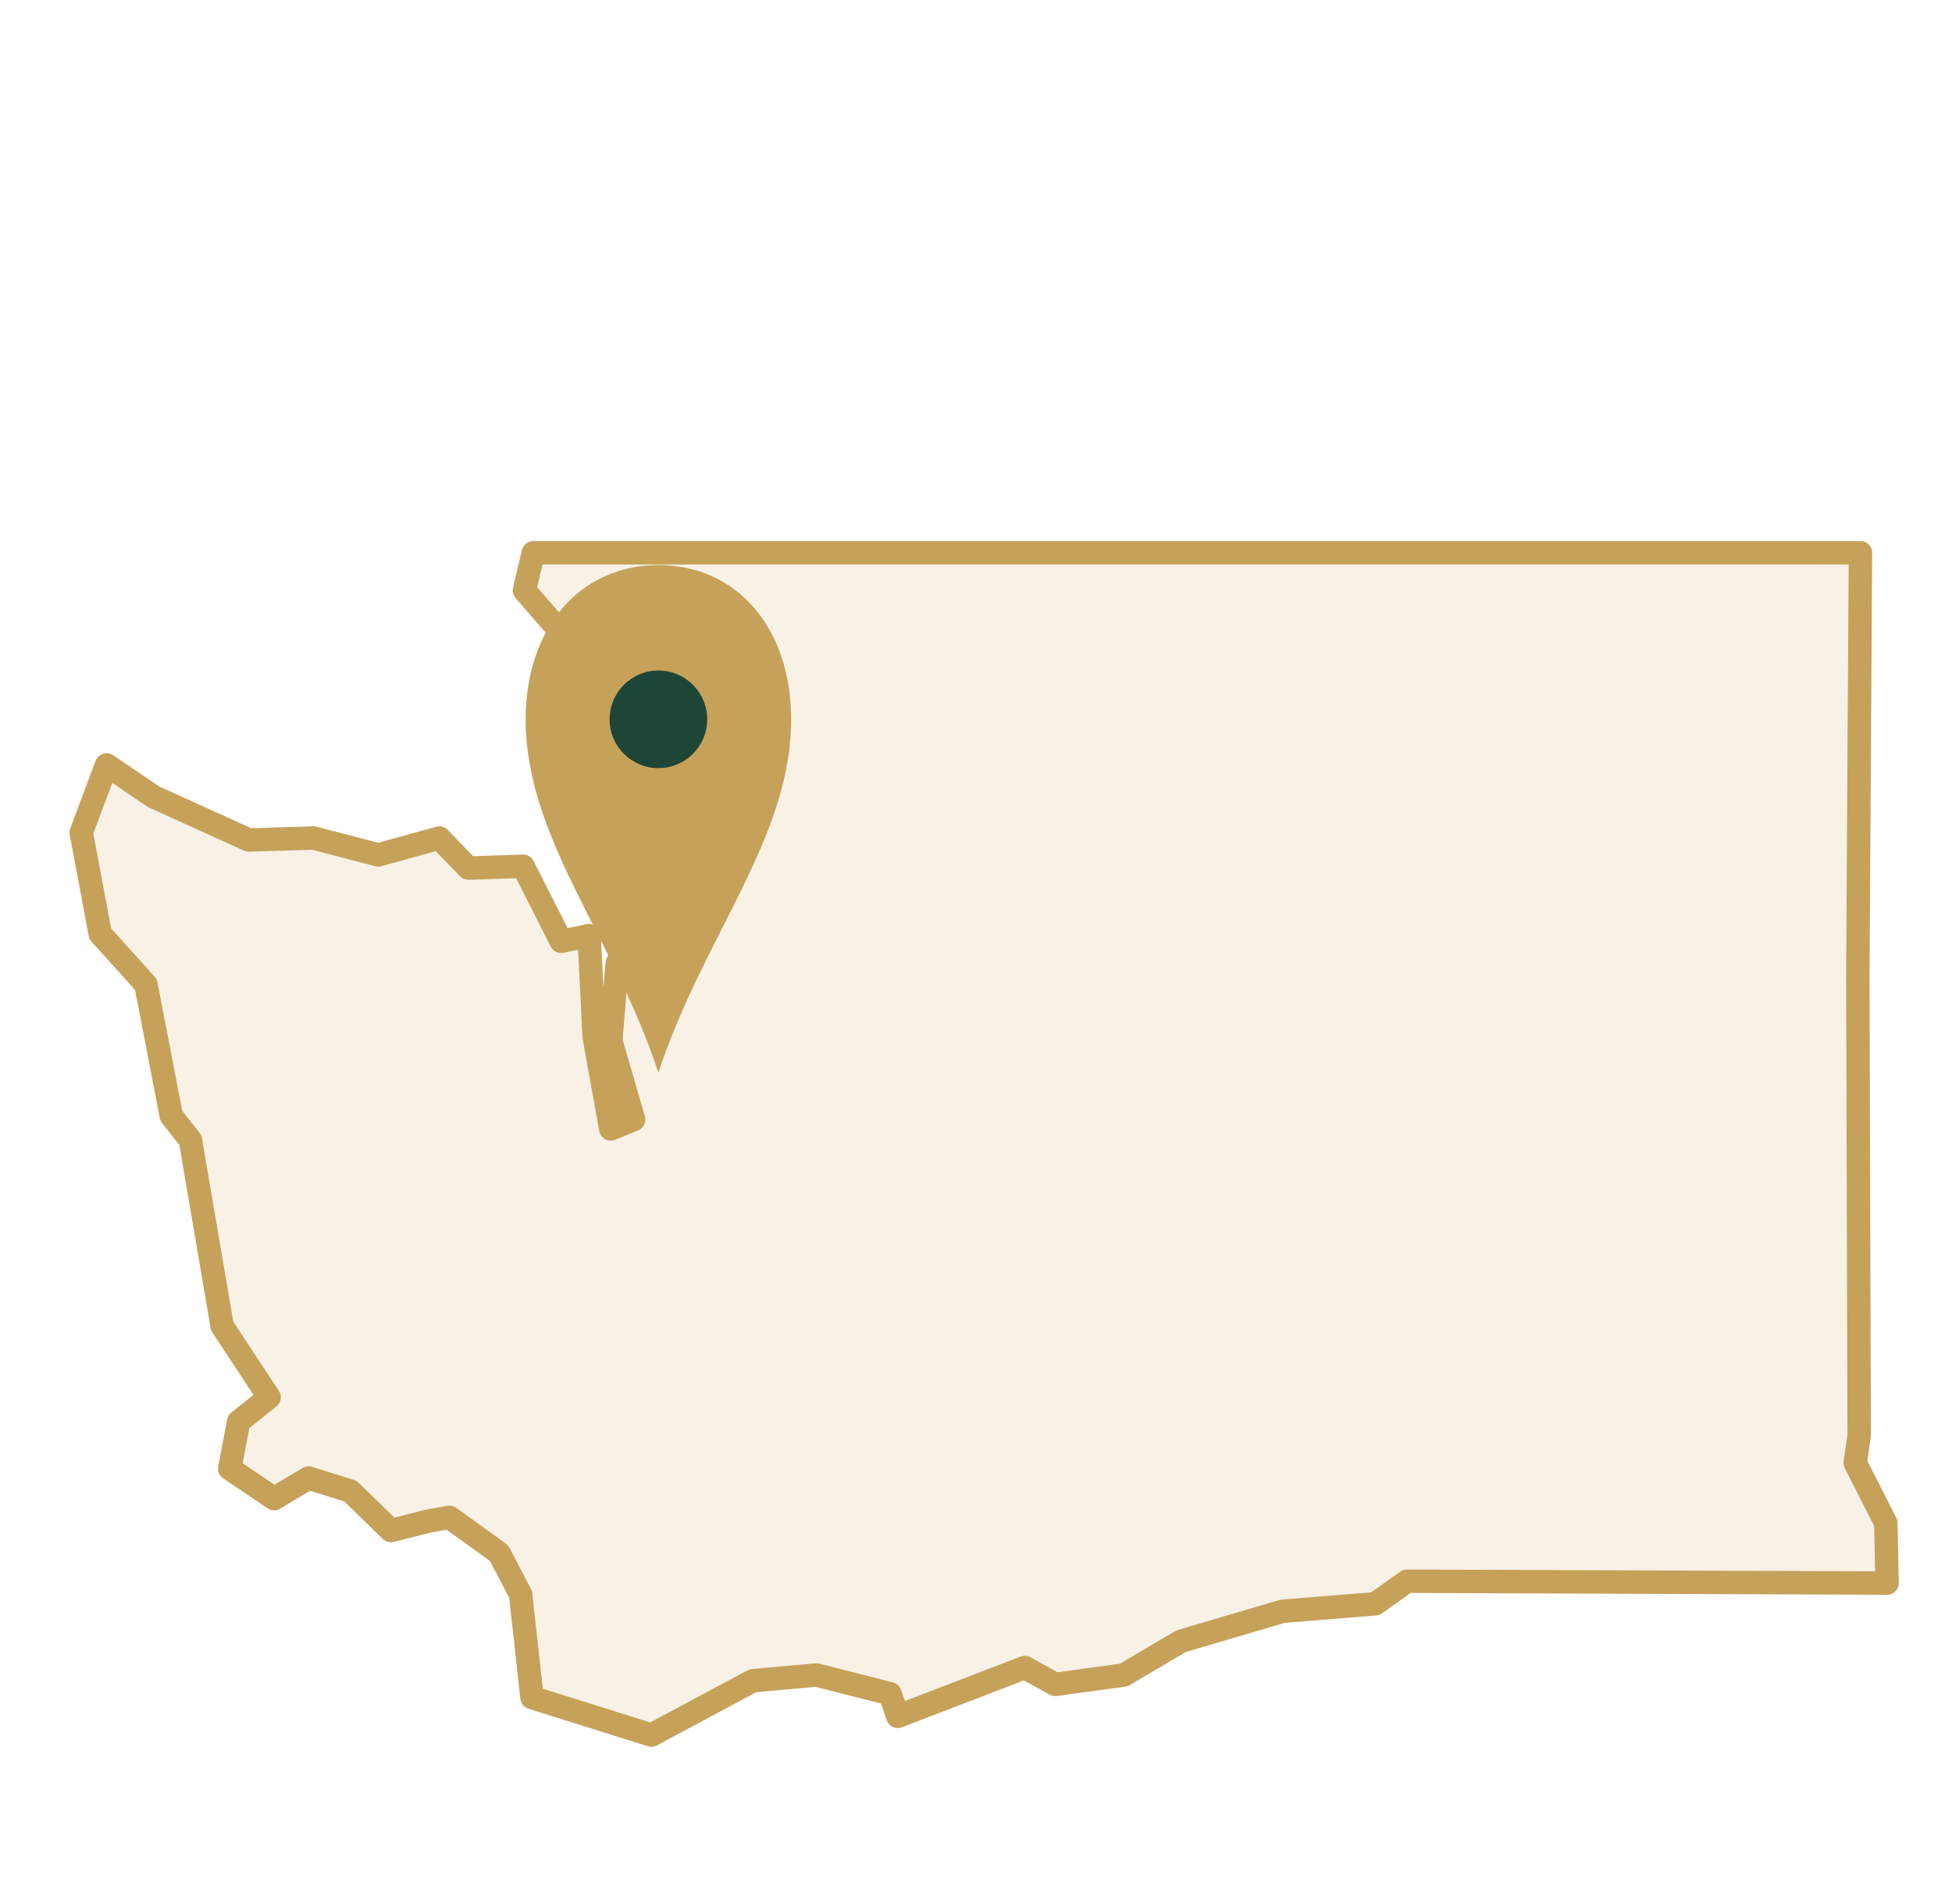
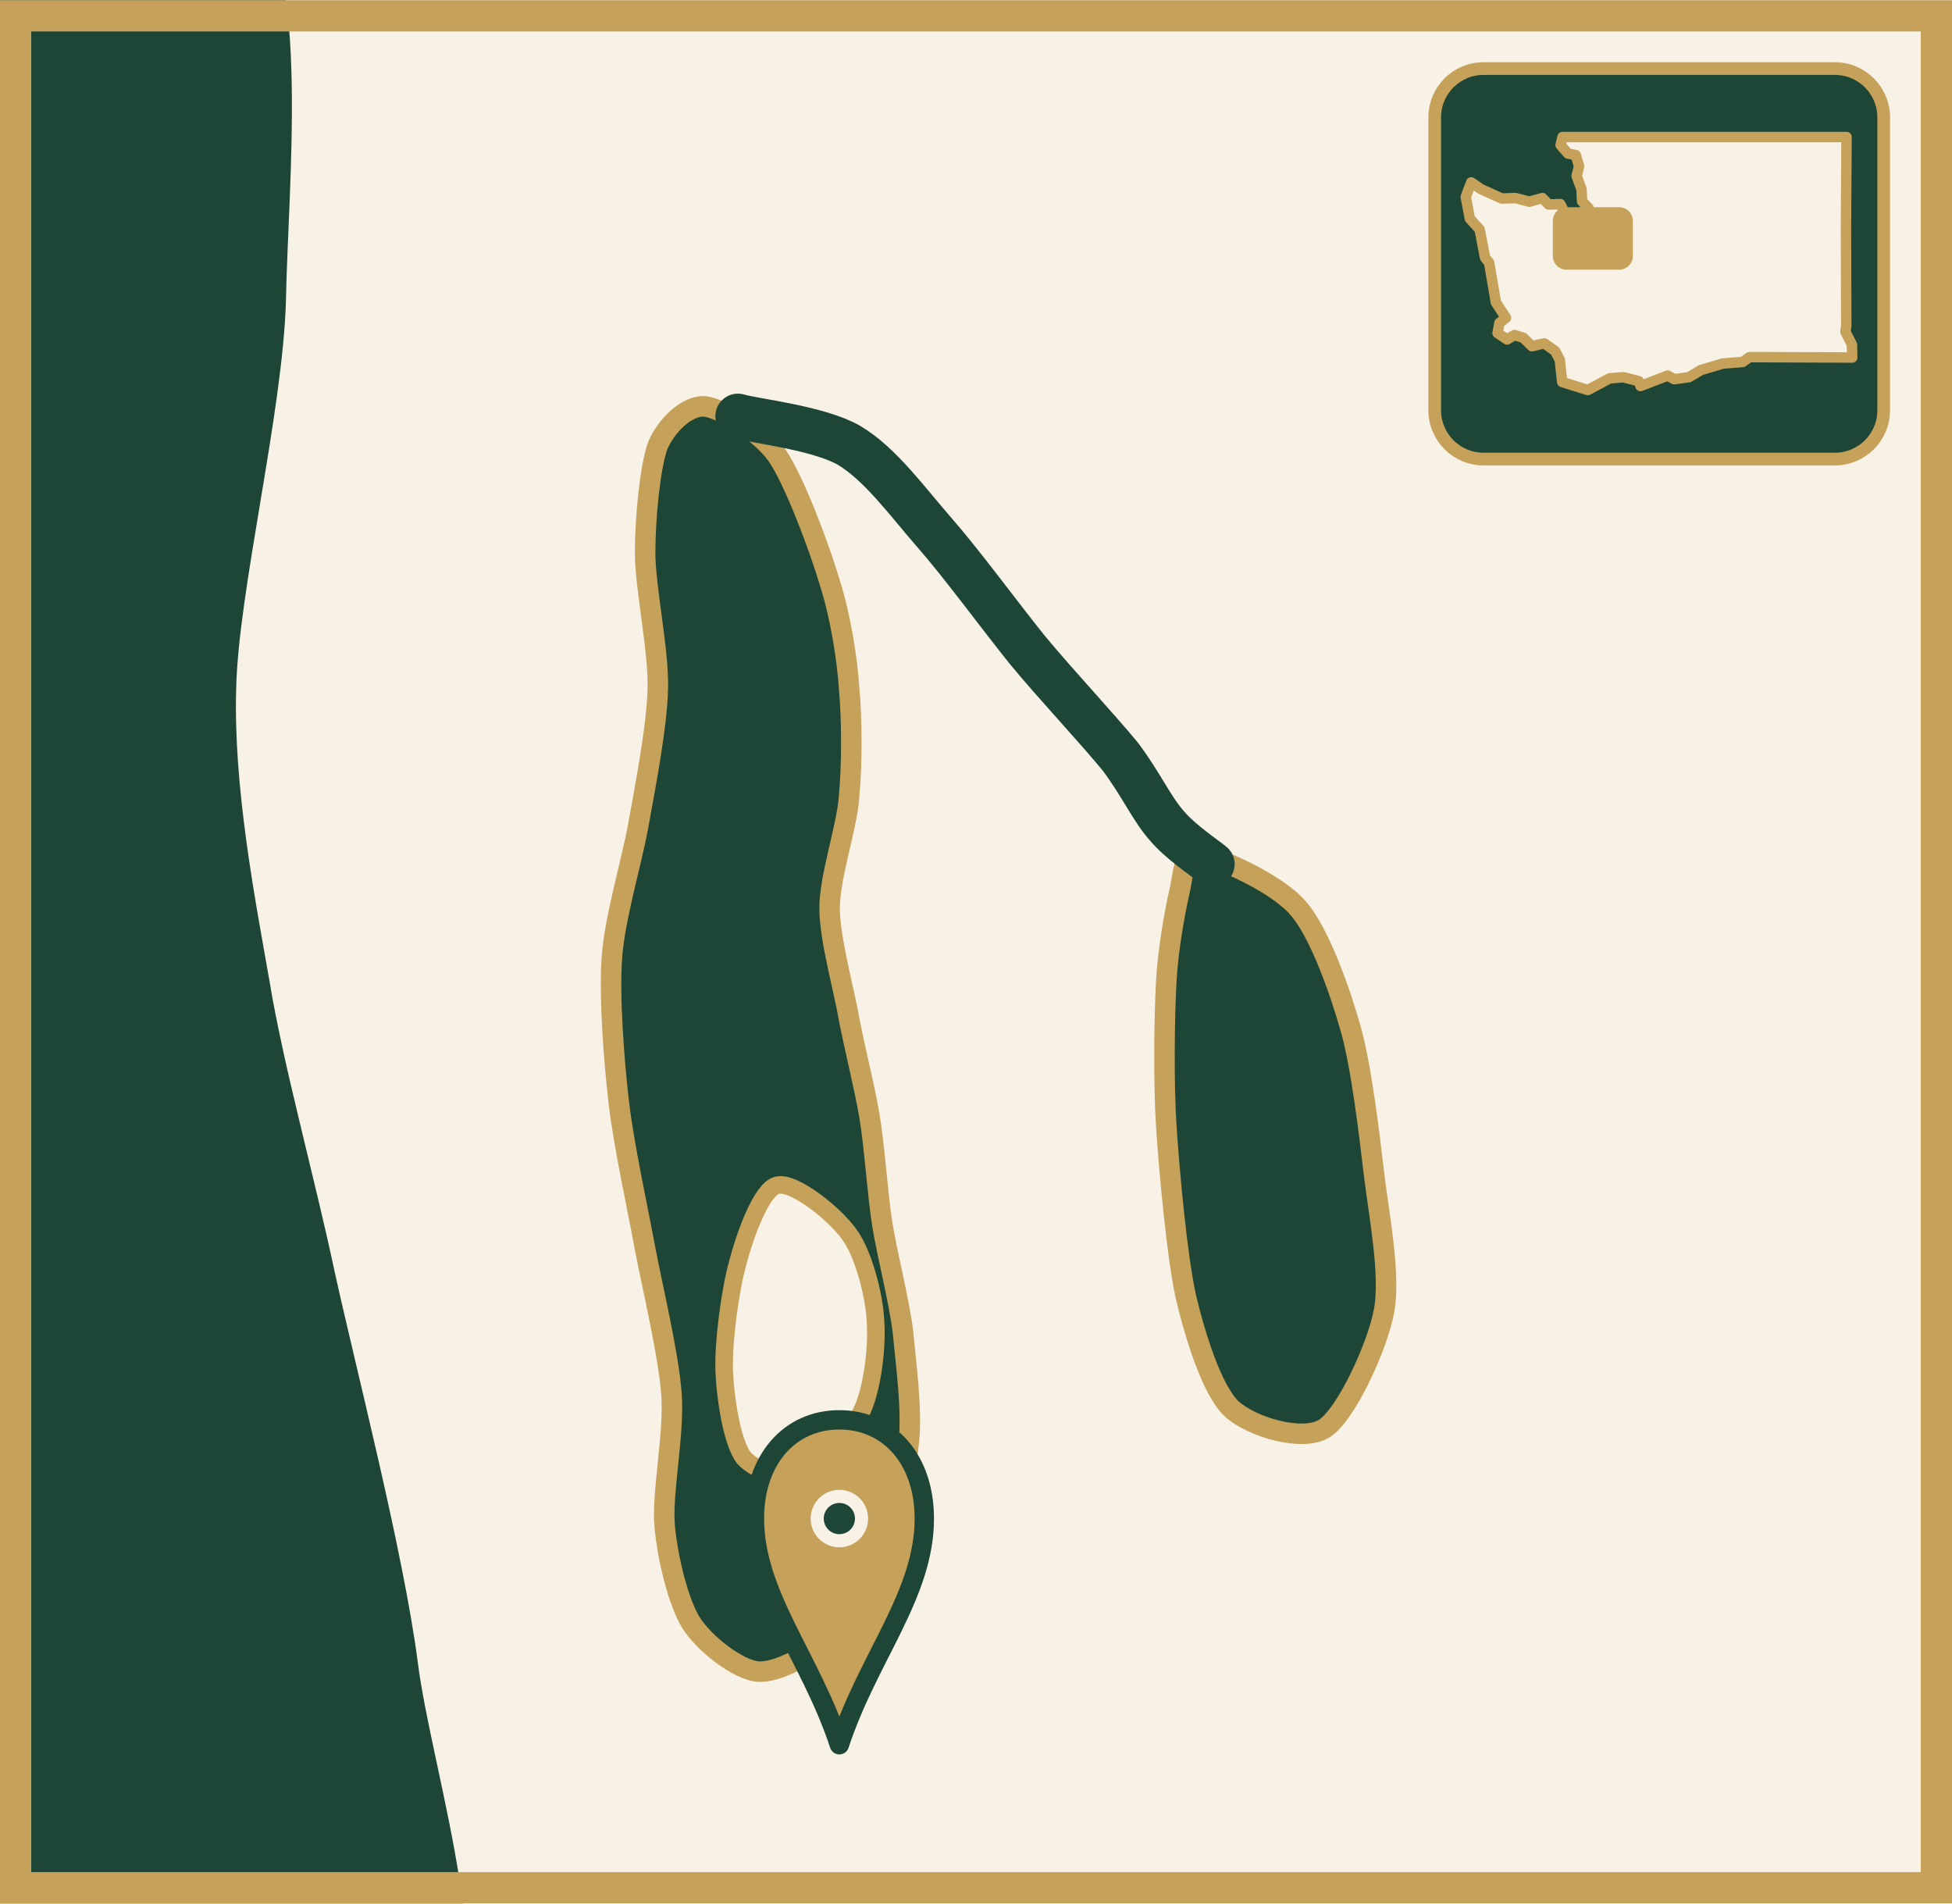
<svg xmlns="http://www.w3.org/2000/svg" viewBox="0 0 200 194.95" width="1200" height="1170">
-   <path fill="#f7f1e6" stroke="#c6a15a" stroke-width="2.4" stroke-linejoin="round" d="M190.62,56.60 190.35,100.05 190.49,146.96 190.09,149.84 193.22,155.99 193.35,162.14 144.16,161.95 140.91,164.26 131.41,165.03 121.00,168.10 115.14,171.56 108.12,172.52 105.00,170.79 91.98,175.79 91.20,173.48 83.66,171.56 77.15,172.14 66.74,177.71 54.51,173.87 53.34,163.30 51.13,159.07 46.05,155.41 43.84,155.80 40.06,156.76 35.90,152.72 31.61,151.38 28.09,153.49 23.54,150.42 24.45,145.61 27.57,143.11 22.76,135.81 19.51,116.77 17.55,114.28 14.95,100.82 10.27,95.63 8.32,85.25 10.92,78.33 15.73,81.59 25.49,86.02 32.13,85.82 38.76,87.55 45.01,85.82 48.00,88.90 53.60,88.71 57.50,96.40 60.36,95.82 60.88,106.20 62.58,115.62 64.92,114.66 62.58,106.59 63.23,98.70 67.13,90.63 64.01,87.36 63.75,81.59 61.40,75.25 62.58,70.64 61.01,65.25 57.24,64.49 53.73,60.45 54.64,56.60Z" />
-   <g transform="translate(67.46 109.86)">
-     <path fill="#c6a15a" d="M0,0 C-4.6,-14 -13.6,-24 -13.6,-36.2 C-13.6,-45.6 -8,-52 0,-52 C8,-52 13.6,-45.6 13.6,-36.2 C13.6,-24 4.6,-14 0,0 Z" />
-     <circle cx="0" cy="-36.2" r="5" fill="#1e4636" />
+   <defs>
+     <clipPath id="card">
+       <rect width="200" height="194.95" />
+     </clipPath>
+   </defs>
+   <g clip-path="url(#card)">
+     <rect width="200" height="194.95" fill="#f7f1e6" />
+     <path fill="#1e4636" d="M25.9,-9.2 C31.8,-3.6 29.5,19.3 29.3,30.7 C29.0,42.1 24.4,60.6 24.2,70.5 C23.9,80.5 26.1,91.9 27.6,100.4 C29.0,109.0 32.2,120.4 34.3,130.3 C36.5,140.3 41.3,158.8 42.8,170.2 C44.2,181.6 52.3,205.4 44.5,210.1 C36.6,214.7 -3.9,234.1 -12.0,202.9 C-20.1,171.8 -17.4,22.3 -12.0,-8.0 C-6.6,-38.3 20.0,-14.7 25.9,-9.2 Z" />
+     <path fill="#1e4636" stroke="#c6a15a" stroke-width="2.1" stroke-linejoin="round" d="M72.2,41.6 C73.9,41.8 77.8,44.1 79.6,46.6 C81.4,49.2 84.0,56.2 85.0,59.6 C86.1,63.0 86.8,67.4 87.0,70.5 C87.3,73.7 87.3,78.3 87.0,81.5 C86.8,84.7 85.0,89.7 85.0,93.0 C85.0,96.2 86.5,101.4 87.0,104.4 C87.6,107.5 88.6,111.4 89.1,114.4 C89.6,117.4 89.9,122.2 90.4,125.4 C90.9,128.5 92.1,133.1 92.5,136.3 C92.8,139.5 93.5,144.5 93.1,147.8 C92.8,151.1 91.2,156.4 90.1,159.2 C88.9,162.1 86.8,166.0 85.0,167.7 C83.2,169.4 79.6,171.4 77.6,171.2 C75.6,171.0 72.2,168.4 70.8,166.2 C69.5,164.1 68.4,159.6 68.1,156.3 C67.8,152.9 69.1,146.9 68.8,142.8 C68.5,138.7 66.9,132.1 66.1,127.9 C65.3,123.6 63.9,117.2 63.4,112.9 C62.9,108.6 62.4,102.0 62.7,98.0 C63.0,93.9 64.7,88.4 65.4,84.5 C66.1,80.6 67.3,74.5 67.4,70.5 C67.5,66.6 66.1,60.2 66.1,56.6 C66.1,53.0 66.6,47.8 67.4,45.6 C68.3,43.5 70.4,41.5 72.2,41.6 Z" />
+     <path fill="#f7f1e6" stroke="#c6a15a" stroke-width="1.8" stroke-linejoin="round" d="M79.6,121.4 C81.3,120.9 85.6,124.4 87.0,126.4 C88.5,128.4 89.6,132.8 89.7,135.3 C89.9,137.9 89.4,142.0 88.4,144.3 C87.4,146.6 84.7,150.6 83.0,151.3 C81.3,152.0 77.5,150.8 76.2,149.3 C75.0,147.7 74.3,143.2 74.2,140.3 C74.1,137.5 74.8,132.1 75.6,129.3 C76.3,126.6 78.0,121.8 79.6,121.4 Z" />
+     <path fill="#1e4636" stroke="#c6a15a" stroke-width="2.1" stroke-linejoin="round" d="M122.9,87.5 C124.6,87.7 130.8,90.4 133.0,93.0 C135.2,95.5 137.3,101.5 138.4,105.4 C139.5,109.3 140.3,116.2 140.8,120.4 C141.3,124.5 142.5,130.6 141.8,134.3 C141.1,138.0 137.9,144.9 135.7,146.3 C133.5,147.7 128.3,146.2 126.2,144.3 C124.2,142.4 122.5,137.0 121.5,132.8 C120.6,128.7 119.8,120.0 119.5,115.4 C119.2,110.8 119.3,103.9 119.5,100.4 C119.7,97.0 120.4,93.3 120.8,91.5 C121.3,89.6 121.1,87.3 122.9,87.5 Z" />
+     <path fill="none" stroke="#1e4636" stroke-width="4.6" stroke-linecap="round" stroke-linejoin="round" d="M124.2,88.5 C123.5,87.9 120.9,86.2 119.5,84.5 C118.0,82.8 116.9,80.3 114.8,77.5 C112.6,74.8 108.2,70.1 105.3,66.6 C102.4,63.0 98.6,57.8 95.8,54.6 C93.0,51.4 90.2,47.5 87.0,45.6 C83.9,43.8 77.3,43.1 75.6,42.6" />
+     <g transform="translate(147.0 7.0)">
+       <rect width="46.0" height="40.0" rx="5" fill="#1e4636" stroke="#c6a15a" stroke-width="1.3" />
+       <path fill="#f7f1e6" stroke="#c6a15a" stroke-width="5" stroke-linejoin="round" transform="translate(1.4 -5.1) scale(0.214)" d="M190.62,56.60 190.35,100.05 190.49,146.96 190.09,149.84 193.22,155.99 193.35,162.14 144.16,161.95 140.91,164.26 131.41,165.03 121.00,168.10 115.14,171.56 108.12,172.52 105.00,170.79 91.98,175.79 91.20,173.48 83.66,171.56 77.15,172.14 66.74,177.71 54.51,173.87 53.34,163.30 51.13,159.07 46.05,155.41 43.84,155.80 40.06,156.76 35.90,152.72 31.61,151.38 28.09,153.49 23.54,150.42 24.45,145.61 27.57,143.11 22.76,135.81 19.51,116.77 17.55,114.28 14.95,100.82 10.27,95.63 8.32,85.25 10.92,78.33 15.73,81.59 25.49,86.02 32.13,85.82 38.76,87.55 45.01,85.82 48.00,88.90 53.60,88.71 57.50,96.40 60.36,95.82 60.88,106.20 62.58,115.62 64.92,114.66 62.58,106.59 63.23,98.70 67.13,90.63 64.01,87.36 63.75,81.59 61.40,75.25 62.58,70.64 61.01,65.25 57.24,64.49 53.73,60.45 54.64,56.60Z" />
+       <rect x="12.1" y="14.2" width="8.2" height="6.4" rx="1.4" fill="#c6a15a" />
+     </g>
+     <g transform="translate(86.0 178.7) scale(0.64)">
+       <path fill="#c6a15a" stroke="#1e4636" stroke-width="3.1" stroke-linejoin="round" d="M0,0 C-4.6,-14 -13.6,-24 -13.6,-36.2 C-13.6,-45.6 -8,-52 0,-52 C8,-52 13.6,-45.6 13.6,-36.2 C13.6,-24 4.6,-14 0,0 Z" />
+       <circle cx="0" cy="-36.2" r="4.6" fill="#f7f1e6" />
+       <circle cx="0" cy="-36.2" r="2.5" fill="#1e4636" />
+     </g>
  </g>
+   <rect x="1.6" y="1.6" width="196.8" height="191.75" fill="none" stroke="#c6a15a" stroke-width="3.2" />
</svg>
